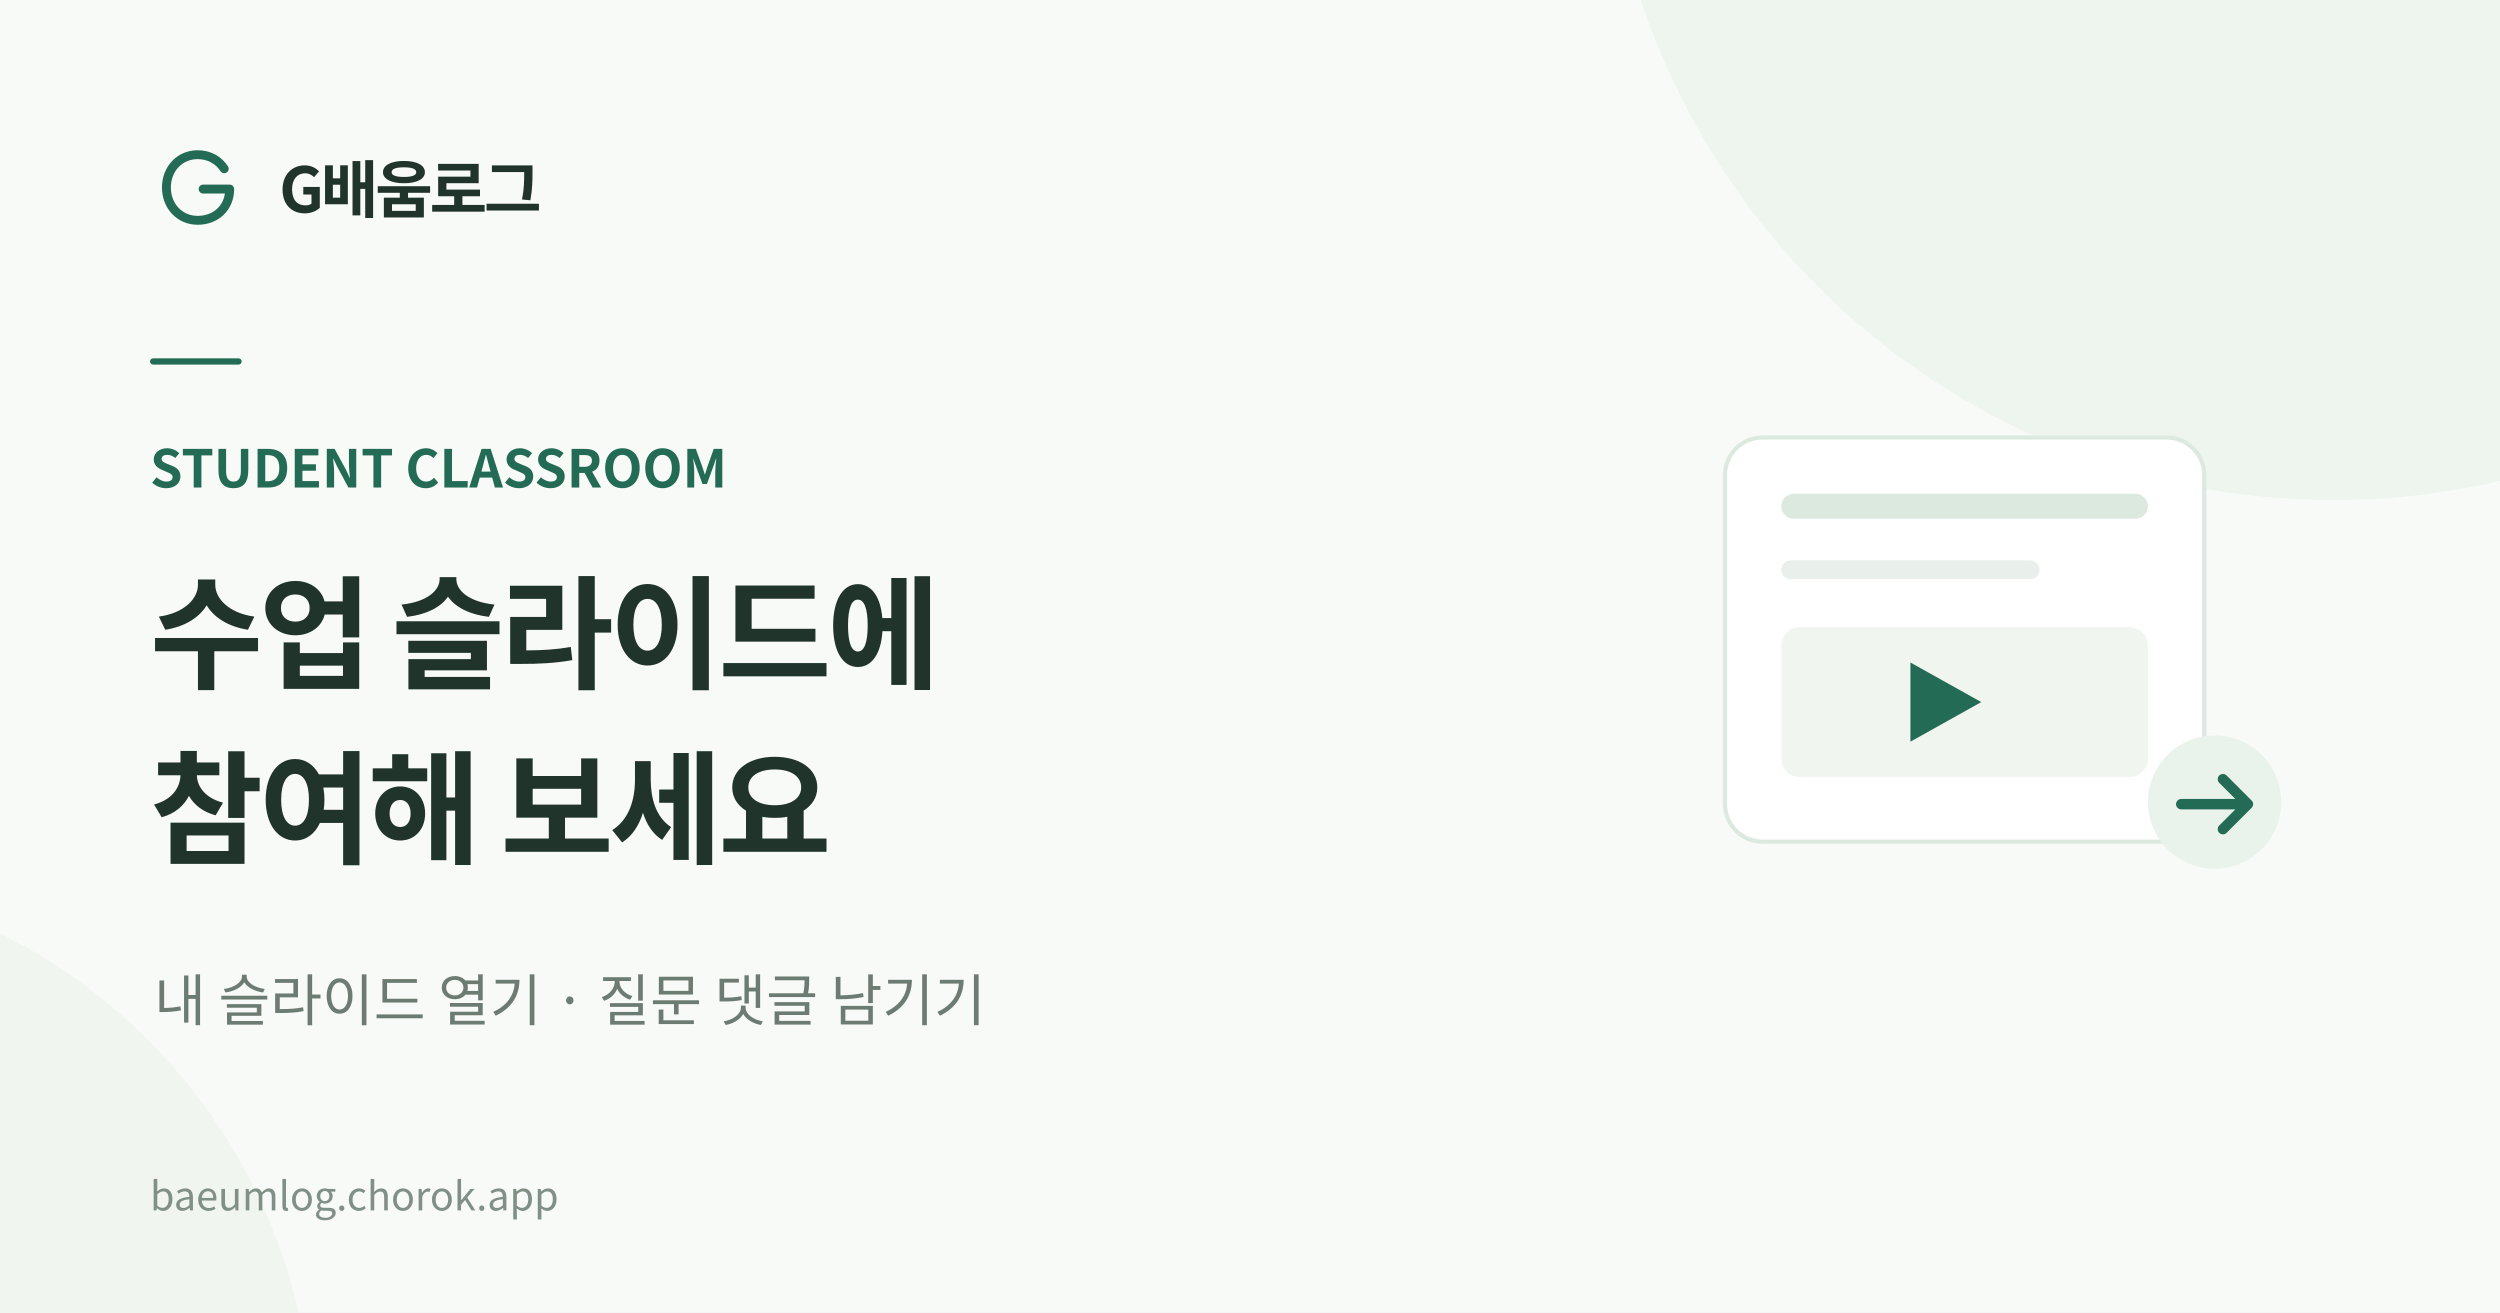
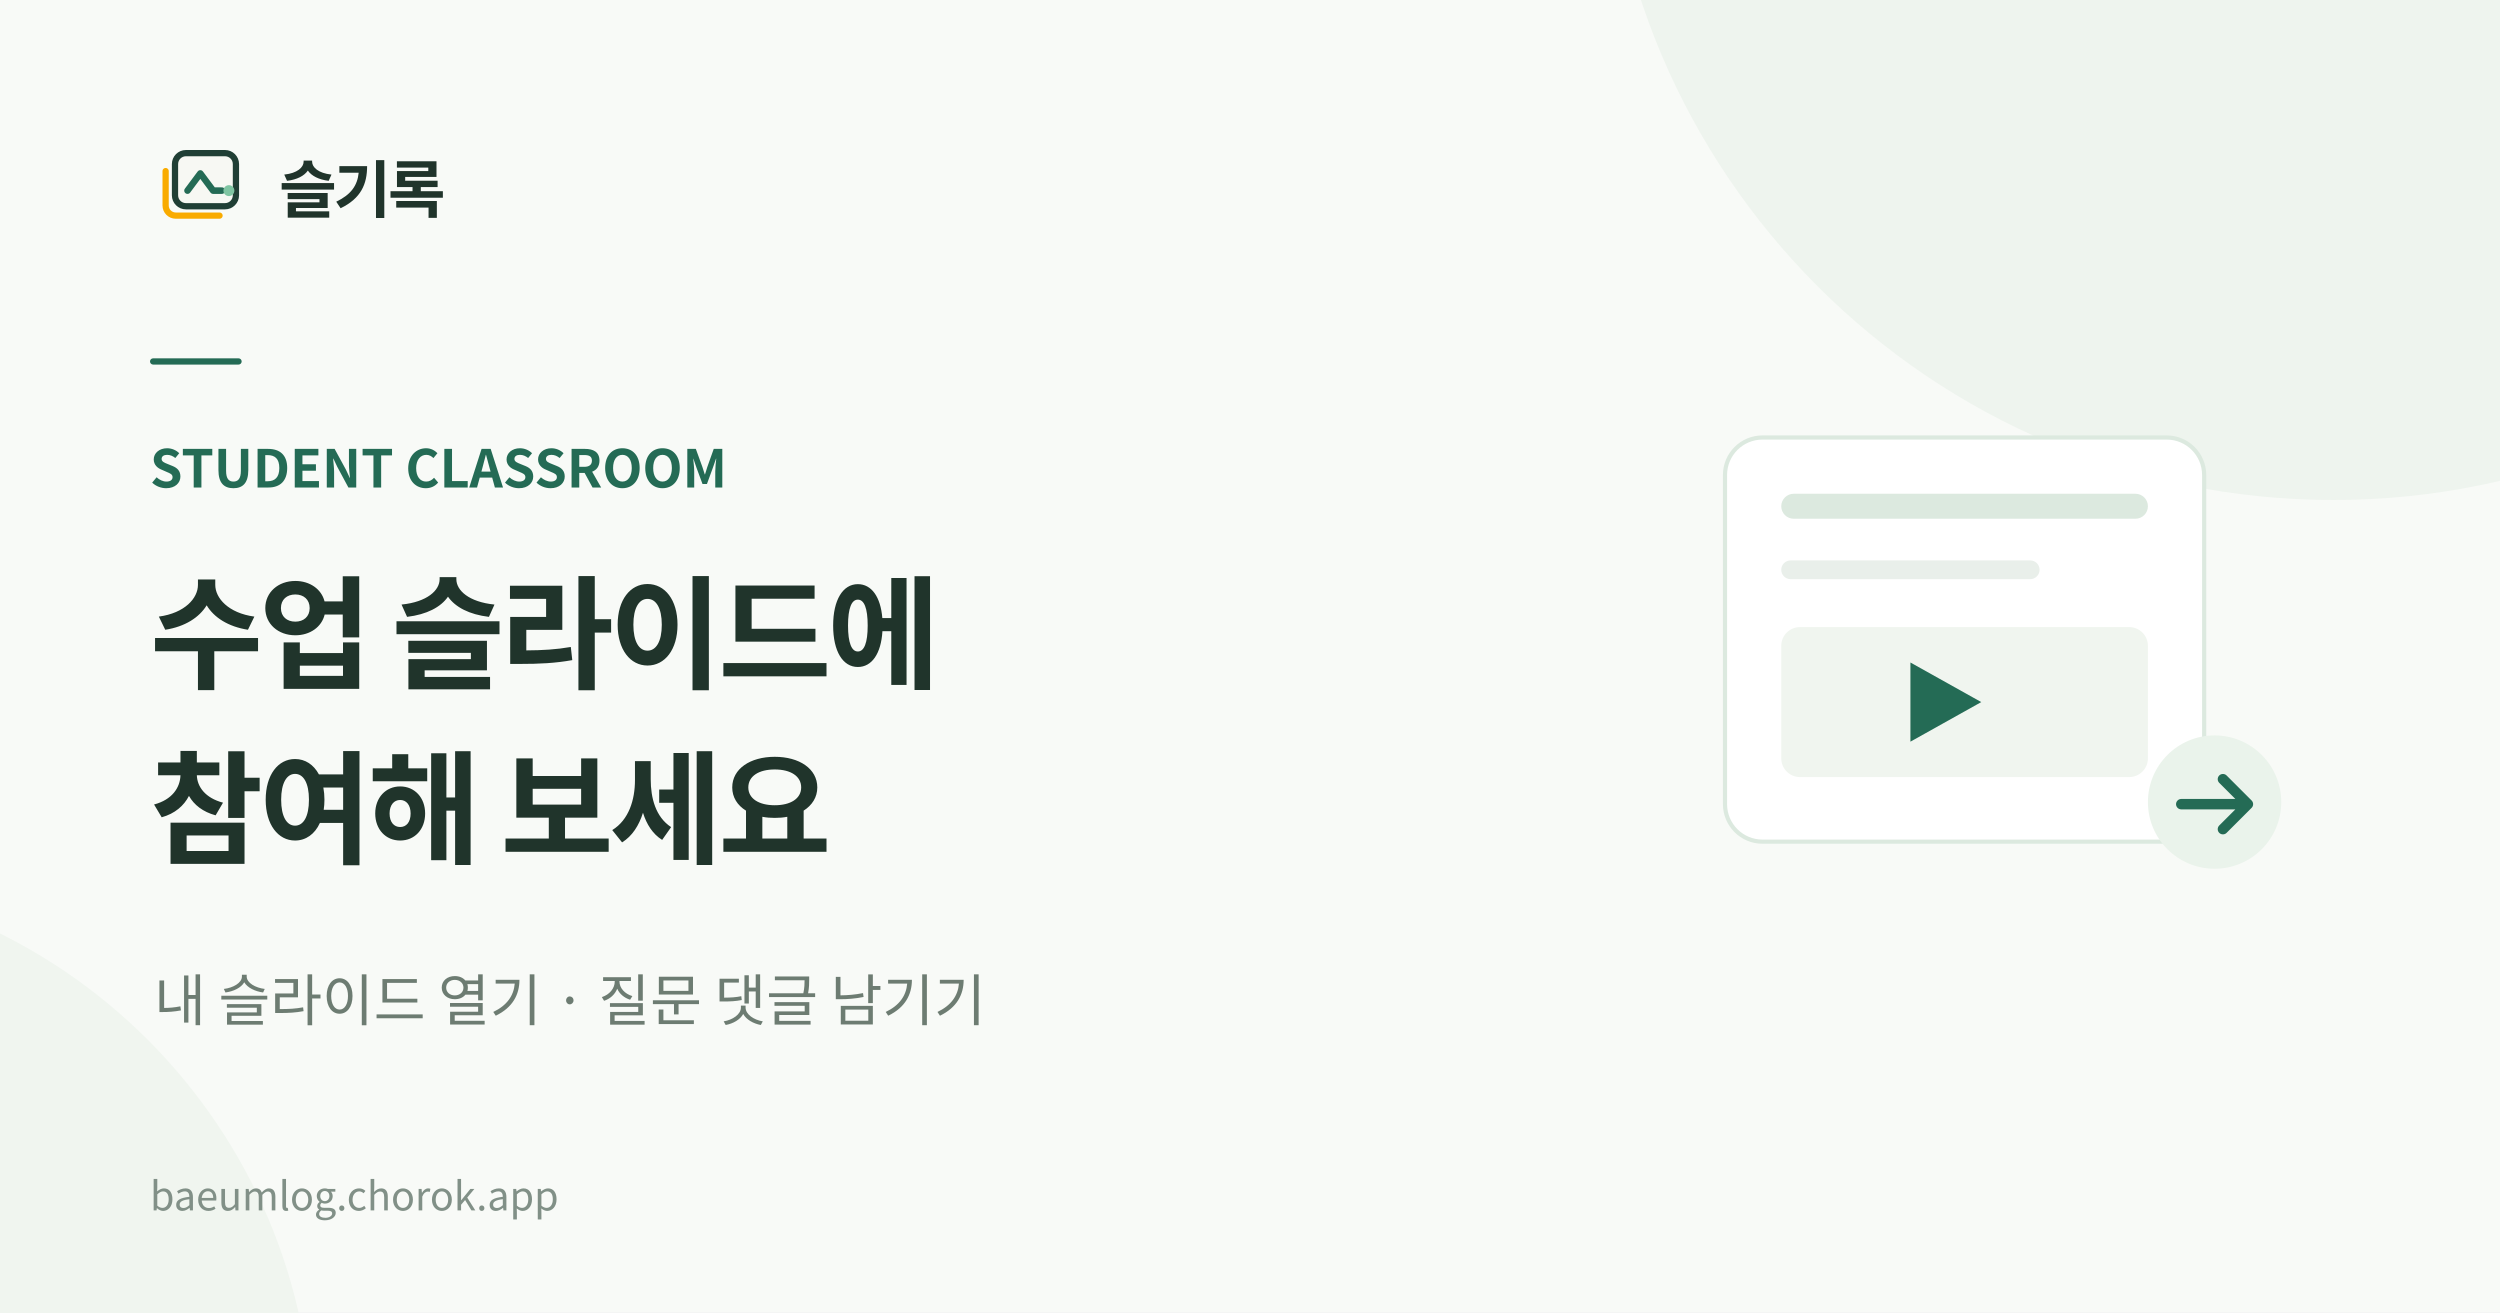
<svg xmlns="http://www.w3.org/2000/svg" width="1200" height="630" viewBox="0 0 1200 630">
  <rect width="1200" height="630" fill="#f8faf7" />
  <circle cx="1120" cy="-110" r="350" fill="#eef4ee" />
  <circle cx="-120" cy="690" r="270" fill="#f0f5ef" />
  <g transform="translate(72 66)">
    <svg width="48" height="48" viewBox="0 0 64 64" fill="none">
-       <path d="M47.5 20C43.9 14.4 37.8 11 30.5 11C18.9 11 10.5 20.2 10.5 32S18.9 53 30.5 53C42.4 53 51 44.7 51 33H34" stroke="#246b55" stroke-width="5.7" stroke-linecap="round" stroke-linejoin="round" />
+       <path d="M10 21.5v22A6.5 6.5 0 0 0 16.5 50h28" stroke="#F9AB00" stroke-width="4" stroke-linecap="round" />
+       <rect x="16" y="10" width="39" height="34" rx="7" fill="#F7F8F3" stroke="#203F35" stroke-width="4" />
+       <path d="m24 34 8.2-11 8.2 11H46" stroke="#246B55" stroke-width="4.2" stroke-linecap="round" stroke-linejoin="round" />
+       <circle cx="50.5" cy="34" r="3.5" fill="#7FC5A2" />
    </svg>
-     <text x="62" y="36" fill="#20342b" font-family="Malgun Gothic, Noto Sans CJK KR, sans-serif" font-size="30" font-weight="700" letter-spacing="-1.5">G배움로그</text>
+     <text x="62" y="36" fill="#20342b" font-family="Malgun Gothic, Noto Sans CJK KR, sans-serif" font-size="30" font-weight="700" letter-spacing="-1.5">슬기록</text>
  </g>
  <rect x="72" y="172" width="44" height="3" rx="1.5" fill="#246b55" />
  <text x="72" y="234" fill="#246b55" font-family="Malgun Gothic, Noto Sans CJK KR, sans-serif" font-size="25" font-weight="700">STUDENT CLASSROOM</text>
  <text x="72" y="326" fill="#20342b" font-family="Malgun Gothic, Noto Sans CJK KR, sans-serif" font-size="59" font-weight="700" letter-spacing="-2">수업 슬라이드에</text>
  <text x="72" y="410" fill="#20342b" font-family="Malgun Gothic, Noto Sans CJK KR, sans-serif" font-size="59" font-weight="700" letter-spacing="-2">참여해 보세요</text>
  <text x="74" y="490" fill="#6d7c72" font-family="Malgun Gothic, Noto Sans CJK KR, sans-serif" font-size="27">내 슬라이드 열기 · 질문 댓글 남기기</text>
  <rect x="828" y="210" width="230" height="194" rx="18" fill="#ffffff" stroke="#dce9df" stroke-width="2" />
  <rect x="855" y="237" width="176" height="12" rx="6" fill="#dce9df" />
  <rect x="855" y="269" width="124" height="9" rx="4.5" fill="#e9efea" />
  <rect x="855" y="301" width="176" height="72" rx="9" fill="#f0f5ef" />
  <path d="m917 318 34 19-34 19v-38Z" fill="#246b55" />
  <circle cx="1063" cy="385" r="32" fill="#eaf3eb" />
  <path d="M1047 386h32m-12-12 12 12-12 12" fill="none" stroke="#246b55" stroke-width="5" stroke-linecap="round" stroke-linejoin="round" />
  <text x="72" y="581" fill="#819087" font-family="Malgun Gothic, Noto Sans CJK KR, sans-serif" font-size="19">baeumlog.chorok.app</text>
</svg>
